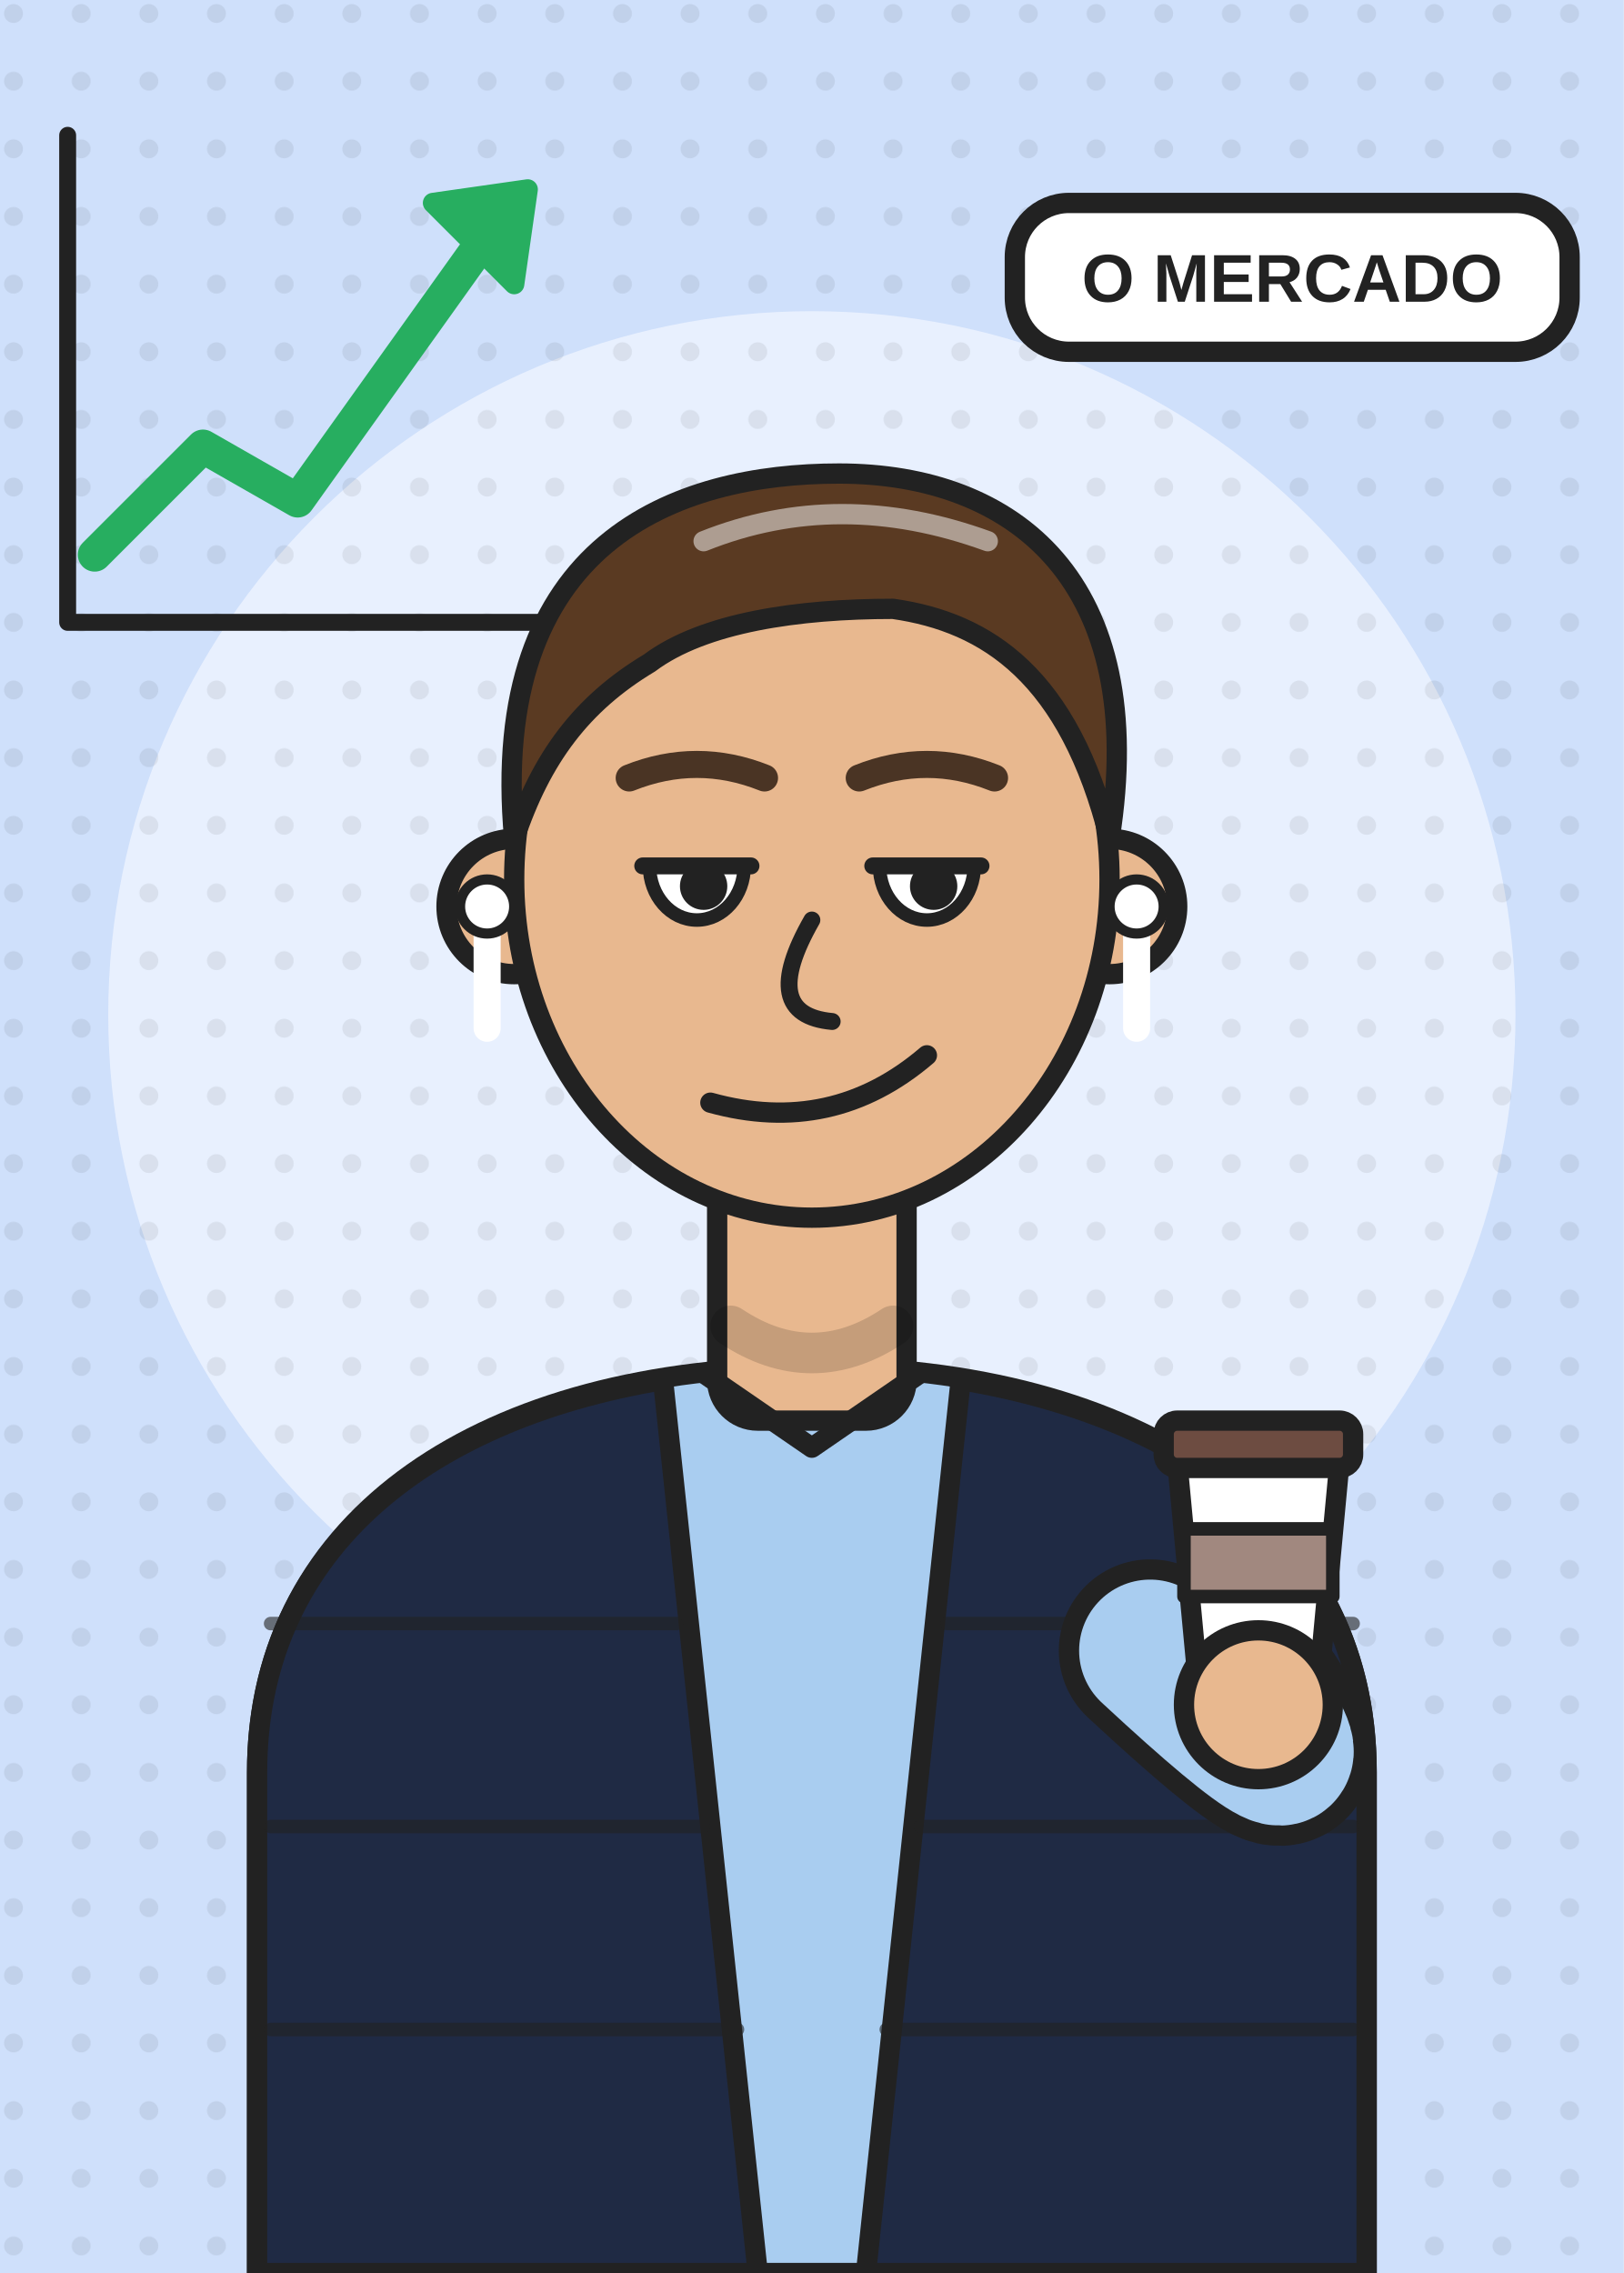
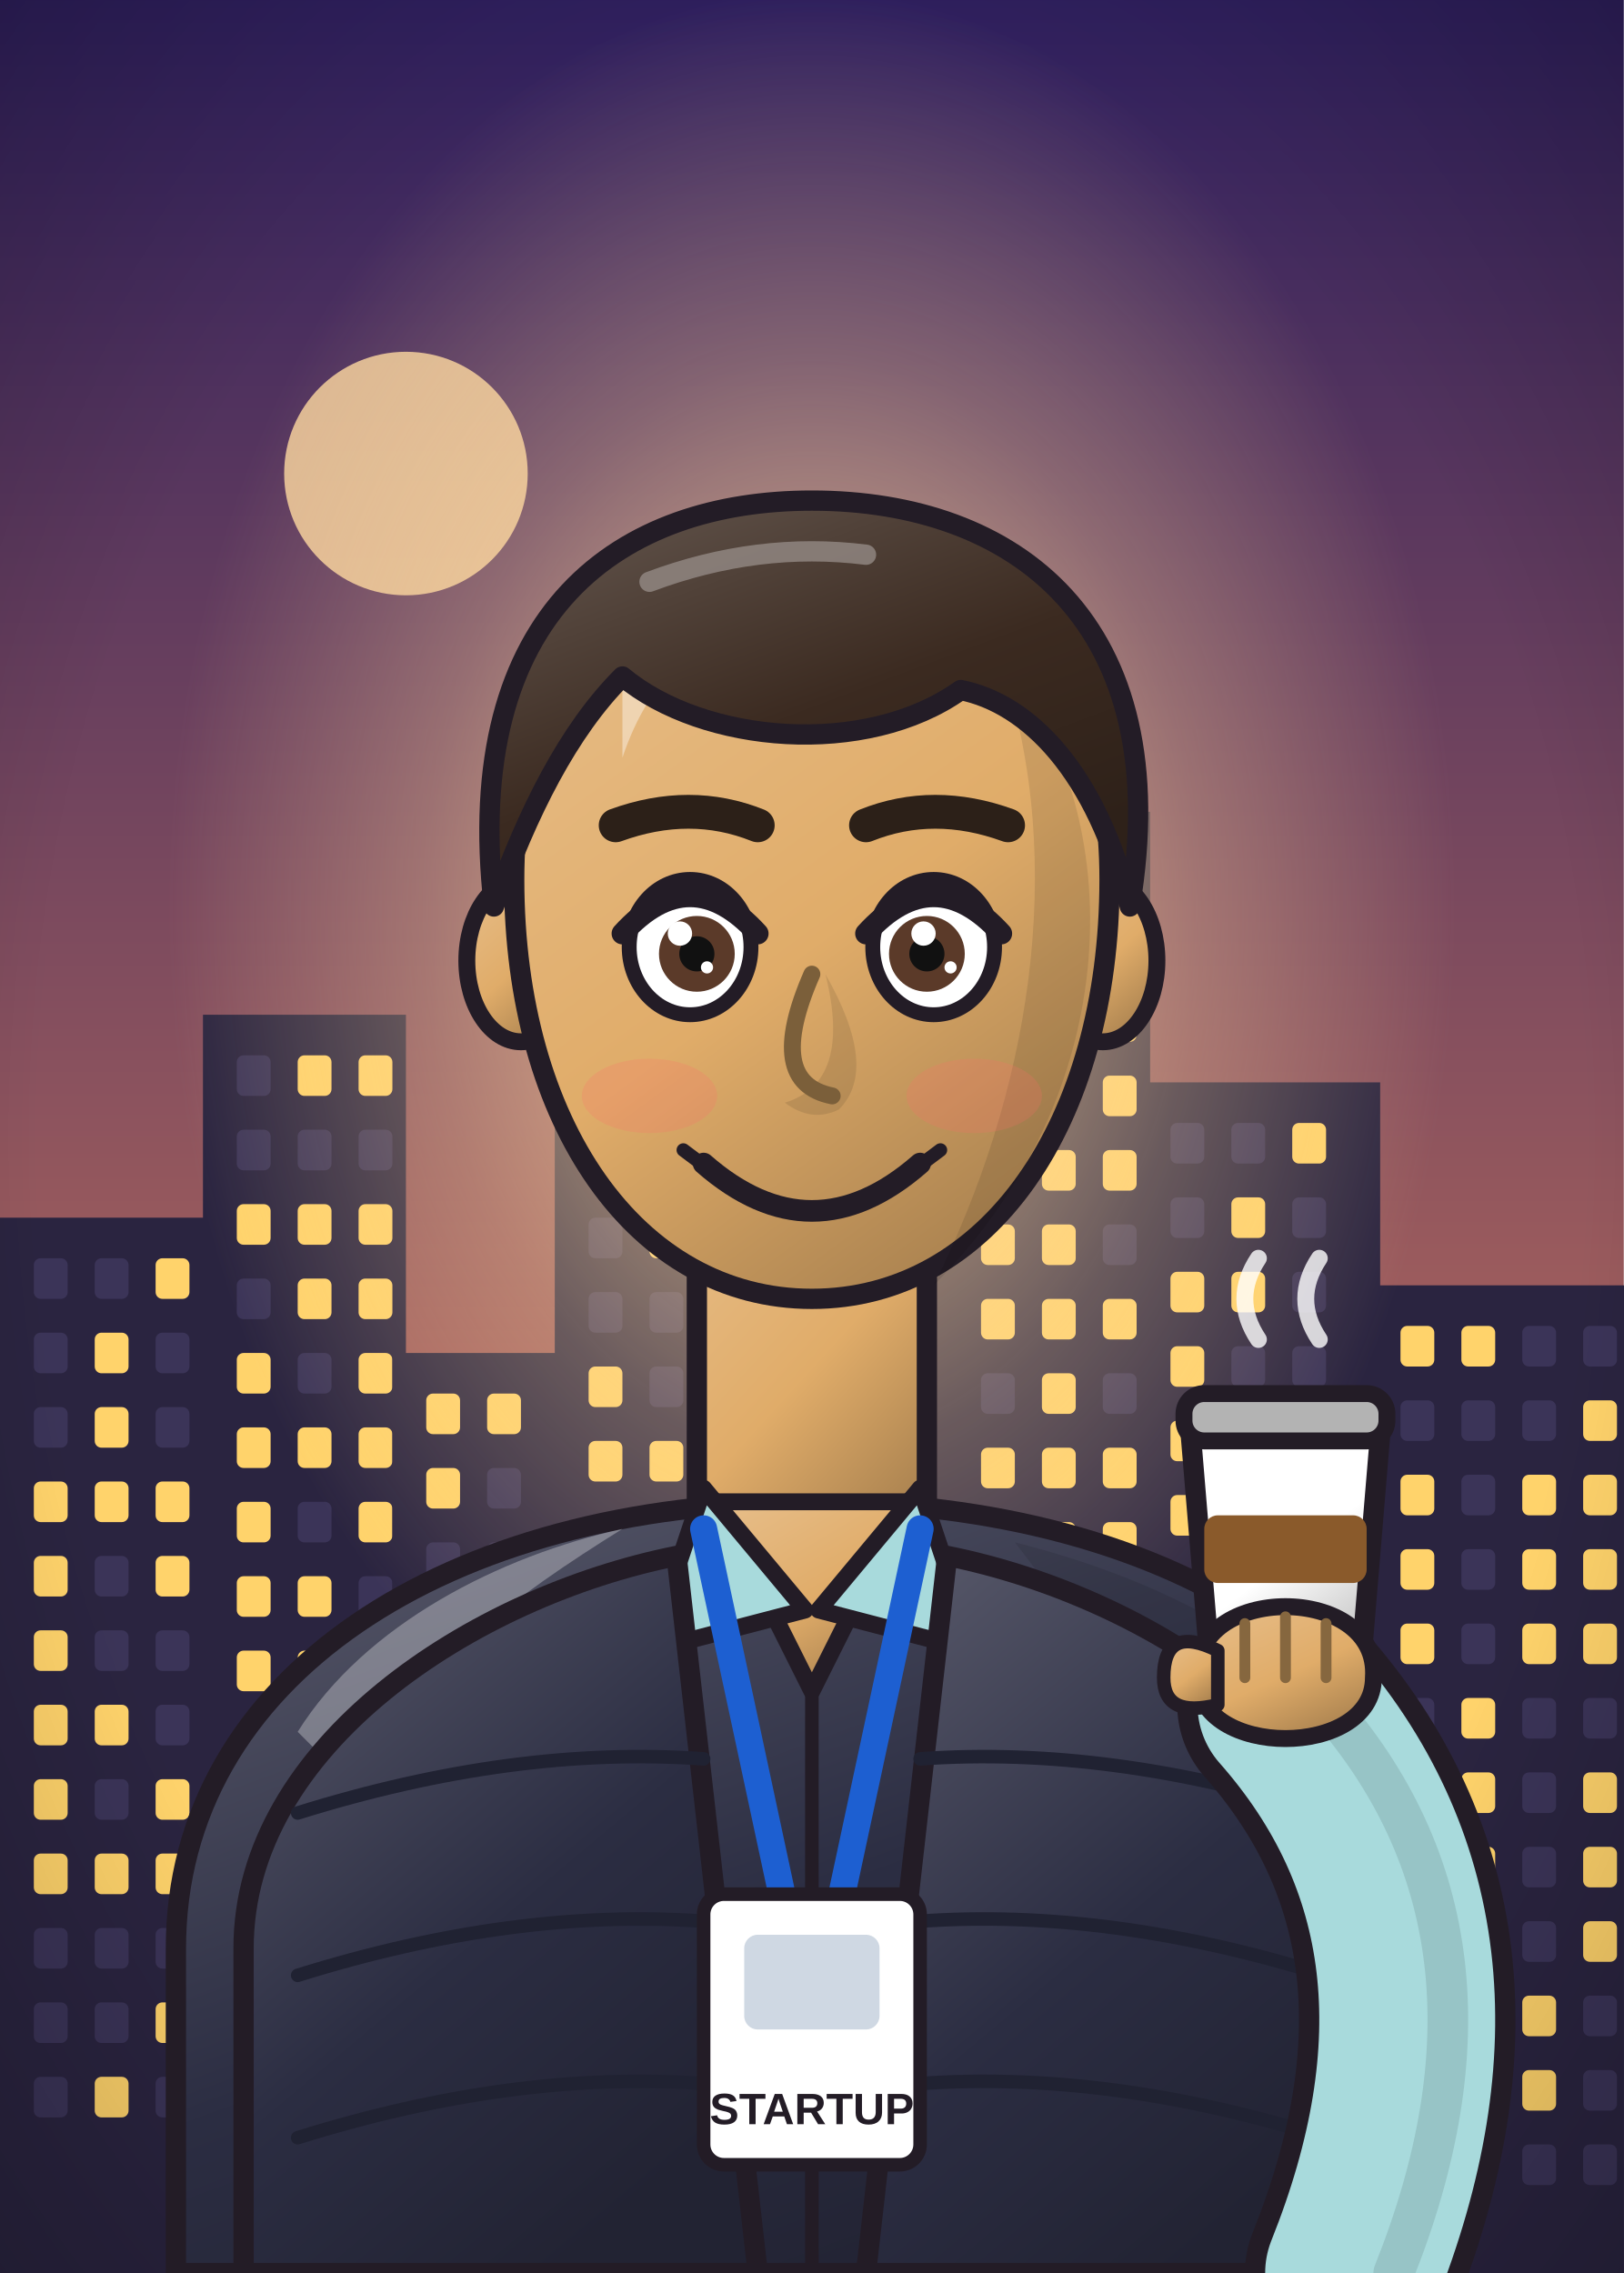
<svg xmlns="http://www.w3.org/2000/svg" viewBox="0 0 240 336" width="240" height="336">
  <defs>
-     <pattern id="dots" width="10" height="10" patternUnits="userSpaceOnUse">
-       <circle cx="2" cy="2" r="1.4" fill="#000" fill-opacity=".07" />
-     </pattern>
-     <pattern id="plaid" width="24" height="24" patternUnits="userSpaceOnUse">
-       <rect width="24" height="24" fill="#c0392b" />
-       <rect width="24" height="8" fill="#2c3e50" fill-opacity=".6" />
-       <rect width="8" height="24" fill="#2c3e50" fill-opacity=".6" />
-       <rect x="16" width="2" height="24" fill="#fff" fill-opacity=".4" />
-     </pattern>
-     <linearGradient id="tie" x1="0" y1="0" x2="1" y2="1">
-       <stop offset="0" stop-color="#ff5e8a" />
-       <stop offset=".25" stop-color="#ffb347" />
-       <stop offset=".5" stop-color="#ffe066" />
-       <stop offset=".75" stop-color="#5fd38d" />
-       <stop offset="1" stop-color="#5a8dee" />
+     <linearGradient id="lg0" x1="0" y1="0" x2="0" y2="1">
+       <stop offset="0" stop-color="#2e1f5e" />
+       <stop offset="1" stop-color="#f08a5d" />
+     </linearGradient>
+     <radialGradient id="glowffd9a0" cx="0.5" cy="0.4" r="0.4">
+       <stop offset="0" stop-color="#ffd9a0" stop-opacity="0.9" />
+       <stop offset="0.6" stop-color="#ffd9a0" stop-opacity="0.3" />
+       <stop offset="1" stop-color="#ffd9a0" stop-opacity="0" />
+     </radialGradient>
+     <radialGradient id="vignette" cx="0.5" cy="0.5" r="0.8">
+       <stop offset="0.6" stop-color="#000000" stop-opacity="0" />
+       <stop offset="1" stop-color="#000000" stop-opacity="0.3" />
+     </radialGradient>
+     <linearGradient id="lit3b2a20" x1="0" y1="0" x2="0.6" y2="1">
+       <stop offset="0" stop-color="#665951" />
+       <stop offset="0.6" stop-color="#3b2a20" />
+       <stop offset="1" stop-color="#2e2119" />
+     </linearGradient>
+     <linearGradient id="lit2b2d42" x1="0" y1="0" x2="0.6" y2="1">
+       <stop offset="0" stop-color="#5a5b6c" />
+       <stop offset="0.6" stop-color="#2b2d42" />
+       <stop offset="1" stop-color="#222333" />
+     </linearGradient>
+     <linearGradient id="lite0ac69" x1="0" y1="0" x2="0.6" y2="1">
+       <stop offset="0" stop-color="#e7be8a" />
+       <stop offset="0.6" stop-color="#e0ac69" />
+       <stop offset="1" stop-color="#af8652" />
+     </linearGradient>
+     <linearGradient id="litffffff" x1="0" y1="0" x2="0.6" y2="1">
+       <stop offset="0" stop-color="#ffffff" />
+       <stop offset="0.6" stop-color="#ffffff" />
+       <stop offset="1" stop-color="#c7c7c7" />
    </linearGradient>
  </defs>
-   <rect width="240" height="336" fill="#cfe0fb" />
-   <circle cx="120" cy="150" r="104" fill="#eef4ff" fill-opacity=".8" />
-   <rect width="240" height="336" fill="url(#dots)" />
-   <g stroke="#222" stroke-width="3" stroke-linejoin="round" stroke-linecap="round">
-     <path d="M10,20 L10,92 L84,92" fill="none" stroke-width="2.5" />
-     <path d="M14,82 L30,66 L44,74 L74,32" fill="none" stroke="#27ae60" stroke-width="5" />
-     <path d="M64,30 L78,28 L76,42 Z" fill="#27ae60" stroke="#27ae60" />
-     <rect x="150" y="30" width="82" height="22" rx="8" fill="#fff" />
-     <text x="191.0" y="44.6" font-size="10" fill="#222" stroke="none" text-anchor="middle" font-family="Arial, Helvetica, sans-serif" font-weight="bold">O MERCADO</text>
-     <path d="M38,336 L38,262 C38,224 72,202 120,202 C168,202 202,224 202,262 L202,336 Z" fill="#a9cdf0" />
-     <rect x="106" y="166" width="28" height="44" rx="6" fill="#e8b88f" />
-     <path d="M108,196 Q120,204 132,196" fill="none" stroke="#000" stroke-opacity=".15" stroke-width="6" />
-     <path d="M38,336 L38,262 C38,230 62,210 98,204 L112,336 Z" fill="#1f2a44" />
-     <path d="M202,336 L202,262 C202,230 178,210 142,204 L128,336 Z" fill="#1f2a44" />
-     <path d="M40,240 L100,240 M200,240 L140,240" stroke-width="2" stroke-opacity=".6" />
-     <path d="M40,270 L104,270 M200,270 L136,270" stroke-width="2" stroke-opacity=".6" />
-     <path d="M40,300 L109,300 M200,300 L131,300" stroke-width="2" stroke-opacity=".6" />
-     <path d="M104,203 L120,214 L136,203" fill="none" />
-     <circle cx="76" cy="134" r="10" fill="#e8b88f" />
-     <circle cx="164" cy="134" r="10" fill="#e8b88f" />
-     <ellipse cx="120" cy="130" rx="44" ry="50" fill="#e8b88f" />
-     <ellipse cx="103" cy="128" rx="7" ry="8" fill="#fff" stroke-width="2" />
-     <circle cx="104" cy="131" r="3.5" fill="#222" stroke="none" />
-     <ellipse cx="137" cy="128" rx="7" ry="8" fill="#fff" stroke-width="2" />
-     <circle cx="138" cy="131" r="3.5" fill="#222" stroke="none" />
-     <rect x="94" y="118" width="18" height="10" fill="#e8b88f" stroke="none" />
-     <rect x="128" y="118" width="18" height="10" fill="#e8b88f" stroke="none" />
-     <path d="M95,128 L111,128 M129,128 L145,128" stroke-width="2.5" />
-     <path d="M93,115 Q103,111 113,115 M127,115 Q137,111 147,115" fill="none" stroke="#4a3424" stroke-width="4" />
-     <path d="M120,136 Q112,150 123,151" fill="none" stroke-width="2.5" />
-     <path d="M105,163 Q123,168 137,156" fill="none" />
-     <path d="M76,124 C72,80 100,70 124,70 C150,70 170,86 164,124 C158,100 146,92 132,90 C118,90 104,92 96,98 C86,104 80,112 76,124 Z" fill="#5a3a22" />
-     <path d="M104,80 Q124,72 146,80" fill="none" stroke="#fff" stroke-opacity=".5" stroke-width="3" />
-     <path d="M72,136 L72,152" stroke="#fff" stroke-width="4" />
-     <circle cx="72" cy="134" r="4" fill="#fff" stroke-width="1.5" />
-     <path d="M168,136 L168,152" stroke="#fff" stroke-width="4" />
-     <circle cx="168" cy="134" r="4" fill="#fff" stroke-width="1.5" />
-     <path d="M170,244 Q198,270 186,252" fill="none" stroke="#222" stroke-width="27" />
-     <path d="M170,244 Q198,270 186,252" fill="none" stroke="#a9cdf0" stroke-width="21" />
-     <path d="M174,216 L198,216 L195,248 L177,248 Z" fill="#fff" />
-     <rect x="172" y="210" width="28" height="7" rx="2" fill="#6d4c41" />
-     <rect x="175" y="226" width="22" height="10" fill="#a1887f" stroke-width="2" />
-     <circle cx="186" cy="252" r="11" fill="#e8b88f" />
+   <rect x="0" y="0" width="240" height="336" fill="url(#lg0)" stroke-linejoin="round" />
+   <circle cx="60" cy="70" r="18" fill="#ffd9a0" fill-opacity="0.8" />
+   <rect x="0" y="180" width="34" height="280" fill="#2a2440" stroke-linejoin="round" />
+   <rect x="5" y="186" width="5" height="6" rx="1" fill="#3b3458" stroke-linejoin="round" />
+   <rect x="14" y="186" width="5" height="6" rx="1" fill="#3b3458" stroke-linejoin="round" />
+   <rect x="23" y="186" width="5" height="6" rx="1" fill="#ffd36b" stroke-linejoin="round" />
+   <rect x="5" y="197" width="5" height="6" rx="1" fill="#3b3458" stroke-linejoin="round" />
+   <rect x="14" y="197" width="5" height="6" rx="1" fill="#ffd36b" stroke-linejoin="round" />
+   <rect x="23" y="197" width="5" height="6" rx="1" fill="#3b3458" stroke-linejoin="round" />
+   <rect x="5" y="208" width="5" height="6" rx="1" fill="#3b3458" stroke-linejoin="round" />
+   <rect x="14" y="208" width="5" height="6" rx="1" fill="#ffd36b" stroke-linejoin="round" />
+   <rect x="23" y="208" width="5" height="6" rx="1" fill="#3b3458" stroke-linejoin="round" />
+   <rect x="5" y="219" width="5" height="6" rx="1" fill="#ffd36b" stroke-linejoin="round" />
+   <rect x="14" y="219" width="5" height="6" rx="1" fill="#ffd36b" stroke-linejoin="round" />
+   <rect x="23" y="219" width="5" height="6" rx="1" fill="#ffd36b" stroke-linejoin="round" />
+   <rect x="5" y="230" width="5" height="6" rx="1" fill="#ffd36b" stroke-linejoin="round" />
+   <rect x="14" y="230" width="5" height="6" rx="1" fill="#3b3458" stroke-linejoin="round" />
+   <rect x="23" y="230" width="5" height="6" rx="1" fill="#ffd36b" stroke-linejoin="round" />
+   <rect x="5" y="241" width="5" height="6" rx="1" fill="#ffd36b" stroke-linejoin="round" />
+   <rect x="14" y="241" width="5" height="6" rx="1" fill="#3b3458" stroke-linejoin="round" />
+   <rect x="23" y="241" width="5" height="6" rx="1" fill="#3b3458" stroke-linejoin="round" />
+   <rect x="5" y="252" width="5" height="6" rx="1" fill="#ffd36b" stroke-linejoin="round" />
+   <rect x="14" y="252" width="5" height="6" rx="1" fill="#ffd36b" stroke-linejoin="round" />
+   <rect x="23" y="252" width="5" height="6" rx="1" fill="#3b3458" stroke-linejoin="round" />
+   <rect x="5" y="263" width="5" height="6" rx="1" fill="#ffd36b" stroke-linejoin="round" />
+   <rect x="14" y="263" width="5" height="6" rx="1" fill="#3b3458" stroke-linejoin="round" />
+   <rect x="23" y="263" width="5" height="6" rx="1" fill="#ffd36b" stroke-linejoin="round" />
+   <rect x="5" y="274" width="5" height="6" rx="1" fill="#ffd36b" stroke-linejoin="round" />
+   <rect x="14" y="274" width="5" height="6" rx="1" fill="#ffd36b" stroke-linejoin="round" />
+   <rect x="23" y="274" width="5" height="6" rx="1" fill="#ffd36b" stroke-linejoin="round" />
+   <rect x="5" y="285" width="5" height="6" rx="1" fill="#3b3458" stroke-linejoin="round" />
+   <rect x="14" y="285" width="5" height="6" rx="1" fill="#3b3458" stroke-linejoin="round" />
+   <rect x="23" y="285" width="5" height="6" rx="1" fill="#3b3458" stroke-linejoin="round" />
+   <rect x="5" y="296" width="5" height="6" rx="1" fill="#3b3458" stroke-linejoin="round" />
+   <rect x="14" y="296" width="5" height="6" rx="1" fill="#3b3458" stroke-linejoin="round" />
+   <rect x="23" y="296" width="5" height="6" rx="1" fill="#ffd36b" stroke-linejoin="round" />
+   <rect x="5" y="307" width="5" height="6" rx="1" fill="#3b3458" stroke-linejoin="round" />
+   <rect x="14" y="307" width="5" height="6" rx="1" fill="#ffd36b" stroke-linejoin="round" />
+   <rect x="23" y="307" width="5" height="6" rx="1" fill="#3b3458" stroke-linejoin="round" />
+   <rect x="30" y="150" width="30" height="280" fill="#2a2440" stroke-linejoin="round" />
+   <rect x="35" y="156" width="5" height="6" rx="1" fill="#3b3458" stroke-linejoin="round" />
+   <rect x="44" y="156" width="5" height="6" rx="1" fill="#ffd36b" stroke-linejoin="round" />
+   <rect x="53" y="156" width="5" height="6" rx="1" fill="#ffd36b" stroke-linejoin="round" />
+   <rect x="35" y="167" width="5" height="6" rx="1" fill="#3b3458" stroke-linejoin="round" />
+   <rect x="44" y="167" width="5" height="6" rx="1" fill="#3b3458" stroke-linejoin="round" />
+   <rect x="53" y="167" width="5" height="6" rx="1" fill="#3b3458" stroke-linejoin="round" />
+   <rect x="35" y="178" width="5" height="6" rx="1" fill="#ffd36b" stroke-linejoin="round" />
+   <rect x="44" y="178" width="5" height="6" rx="1" fill="#ffd36b" stroke-linejoin="round" />
+   <rect x="53" y="178" width="5" height="6" rx="1" fill="#ffd36b" stroke-linejoin="round" />
+   <rect x="35" y="189" width="5" height="6" rx="1" fill="#3b3458" stroke-linejoin="round" />
+   <rect x="44" y="189" width="5" height="6" rx="1" fill="#ffd36b" stroke-linejoin="round" />
+   <rect x="53" y="189" width="5" height="6" rx="1" fill="#ffd36b" stroke-linejoin="round" />
+   <rect x="35" y="200" width="5" height="6" rx="1" fill="#ffd36b" stroke-linejoin="round" />
+   <rect x="44" y="200" width="5" height="6" rx="1" fill="#3b3458" stroke-linejoin="round" />
+   <rect x="53" y="200" width="5" height="6" rx="1" fill="#ffd36b" stroke-linejoin="round" />
+   <rect x="35" y="211" width="5" height="6" rx="1" fill="#ffd36b" stroke-linejoin="round" />
+   <rect x="44" y="211" width="5" height="6" rx="1" fill="#ffd36b" stroke-linejoin="round" />
+   <rect x="53" y="211" width="5" height="6" rx="1" fill="#ffd36b" stroke-linejoin="round" />
+   <rect x="35" y="222" width="5" height="6" rx="1" fill="#ffd36b" stroke-linejoin="round" />
+   <rect x="44" y="222" width="5" height="6" rx="1" fill="#3b3458" stroke-linejoin="round" />
+   <rect x="53" y="222" width="5" height="6" rx="1" fill="#ffd36b" stroke-linejoin="round" />
+   <rect x="35" y="233" width="5" height="6" rx="1" fill="#ffd36b" stroke-linejoin="round" />
+   <rect x="44" y="233" width="5" height="6" rx="1" fill="#ffd36b" stroke-linejoin="round" />
+   <rect x="53" y="233" width="5" height="6" rx="1" fill="#3b3458" stroke-linejoin="round" />
+   <rect x="35" y="244" width="5" height="6" rx="1" fill="#ffd36b" stroke-linejoin="round" />
+   <rect x="44" y="244" width="5" height="6" rx="1" fill="#ffd36b" stroke-linejoin="round" />
+   <rect x="53" y="244" width="5" height="6" rx="1" fill="#ffd36b" stroke-linejoin="round" />
+   <rect x="35" y="255" width="5" height="6" rx="1" fill="#ffd36b" stroke-linejoin="round" />
+   <rect x="44" y="255" width="5" height="6" rx="1" fill="#ffd36b" stroke-linejoin="round" />
+   <rect x="53" y="255" width="5" height="6" rx="1" fill="#3b3458" stroke-linejoin="round" />
+   <rect x="35" y="266" width="5" height="6" rx="1" fill="#ffd36b" stroke-linejoin="round" />
+   <rect x="44" y="266" width="5" height="6" rx="1" fill="#3b3458" stroke-linejoin="round" />
+   <rect x="53" y="266" width="5" height="6" rx="1" fill="#3b3458" stroke-linejoin="round" />
+   <rect x="35" y="277" width="5" height="6" rx="1" fill="#ffd36b" stroke-linejoin="round" />
+   <rect x="44" y="277" width="5" height="6" rx="1" fill="#3b3458" stroke-linejoin="round" />
+   <rect x="53" y="277" width="5" height="6" rx="1" fill="#ffd36b" stroke-linejoin="round" />
+   <rect x="58" y="200" width="26" height="280" fill="#2a2440" stroke-linejoin="round" />
+   <rect x="63" y="206" width="5" height="6" rx="1" fill="#ffd36b" stroke-linejoin="round" />
+   <rect x="72" y="206" width="5" height="6" rx="1" fill="#ffd36b" stroke-linejoin="round" />
+   <rect x="63" y="217" width="5" height="6" rx="1" fill="#ffd36b" stroke-linejoin="round" />
+   <rect x="72" y="217" width="5" height="6" rx="1" fill="#3b3458" stroke-linejoin="round" />
+   <rect x="63" y="228" width="5" height="6" rx="1" fill="#3b3458" stroke-linejoin="round" />
+   <rect x="72" y="228" width="5" height="6" rx="1" fill="#3b3458" stroke-linejoin="round" />
+   <rect x="63" y="239" width="5" height="6" rx="1" fill="#3b3458" stroke-linejoin="round" />
+   <rect x="72" y="239" width="5" height="6" rx="1" fill="#ffd36b" stroke-linejoin="round" />
+   <rect x="63" y="250" width="5" height="6" rx="1" fill="#ffd36b" stroke-linejoin="round" />
+   <rect x="72" y="250" width="5" height="6" rx="1" fill="#ffd36b" stroke-linejoin="round" />
+   <rect x="63" y="261" width="5" height="6" rx="1" fill="#3b3458" stroke-linejoin="round" />
+   <rect x="72" y="261" width="5" height="6" rx="1" fill="#ffd36b" stroke-linejoin="round" />
+   <rect x="63" y="272" width="5" height="6" rx="1" fill="#3b3458" stroke-linejoin="round" />
+   <rect x="72" y="272" width="5" height="6" rx="1" fill="#3b3458" stroke-linejoin="round" />
+   <rect x="63" y="283" width="5" height="6" rx="1" fill="#3b3458" stroke-linejoin="round" />
+   <rect x="72" y="283" width="5" height="6" rx="1" fill="#ffd36b" stroke-linejoin="round" />
+   <rect x="63" y="294" width="5" height="6" rx="1" fill="#ffd36b" stroke-linejoin="round" />
+   <rect x="72" y="294" width="5" height="6" rx="1" fill="#3b3458" stroke-linejoin="round" />
+   <rect x="63" y="305" width="5" height="6" rx="1" fill="#3b3458" stroke-linejoin="round" />
+   <rect x="72" y="305" width="5" height="6" rx="1" fill="#3b3458" stroke-linejoin="round" />
+   <rect x="63" y="316" width="5" height="6" rx="1" fill="#3b3458" stroke-linejoin="round" />
+   <rect x="72" y="316" width="5" height="6" rx="1" fill="#ffd36b" stroke-linejoin="round" />
+   <rect x="63" y="327" width="5" height="6" rx="1" fill="#3b3458" stroke-linejoin="round" />
+   <rect x="72" y="327" width="5" height="6" rx="1" fill="#ffd36b" stroke-linejoin="round" />
+   <rect x="82" y="130" width="34" height="280" fill="#2a2440" stroke-linejoin="round" />
+   <rect x="87" y="136" width="5" height="6" rx="1" fill="#3b3458" stroke-linejoin="round" />
+   <rect x="96" y="136" width="5" height="6" rx="1" fill="#ffd36b" stroke-linejoin="round" />
+   <rect x="105" y="136" width="5" height="6" rx="1" fill="#ffd36b" stroke-linejoin="round" />
+   <rect x="87" y="147" width="5" height="6" rx="1" fill="#3b3458" stroke-linejoin="round" />
+   <rect x="96" y="147" width="5" height="6" rx="1" fill="#3b3458" stroke-linejoin="round" />
+   <rect x="105" y="147" width="5" height="6" rx="1" fill="#ffd36b" stroke-linejoin="round" />
+   <rect x="87" y="158" width="5" height="6" rx="1" fill="#ffd36b" stroke-linejoin="round" />
+   <rect x="96" y="158" width="5" height="6" rx="1" fill="#ffd36b" stroke-linejoin="round" />
+   <rect x="105" y="158" width="5" height="6" rx="1" fill="#3b3458" stroke-linejoin="round" />
+   <rect x="87" y="169" width="5" height="6" rx="1" fill="#ffd36b" stroke-linejoin="round" />
+   <rect x="96" y="169" width="5" height="6" rx="1" fill="#3b3458" stroke-linejoin="round" />
+   <rect x="105" y="169" width="5" height="6" rx="1" fill="#ffd36b" stroke-linejoin="round" />
+   <rect x="87" y="180" width="5" height="6" rx="1" fill="#3b3458" stroke-linejoin="round" />
+   <rect x="96" y="180" width="5" height="6" rx="1" fill="#ffd36b" stroke-linejoin="round" />
+   <rect x="105" y="180" width="5" height="6" rx="1" fill="#ffd36b" stroke-linejoin="round" />
+   <rect x="87" y="191" width="5" height="6" rx="1" fill="#3b3458" stroke-linejoin="round" />
+   <rect x="96" y="191" width="5" height="6" rx="1" fill="#3b3458" stroke-linejoin="round" />
+   <rect x="105" y="191" width="5" height="6" rx="1" fill="#ffd36b" stroke-linejoin="round" />
+   <rect x="87" y="202" width="5" height="6" rx="1" fill="#ffd36b" stroke-linejoin="round" />
+   <rect x="96" y="202" width="5" height="6" rx="1" fill="#3b3458" stroke-linejoin="round" />
+   <rect x="105" y="202" width="5" height="6" rx="1" fill="#3b3458" stroke-linejoin="round" />
+   <rect x="87" y="213" width="5" height="6" rx="1" fill="#ffd36b" stroke-linejoin="round" />
+   <rect x="96" y="213" width="5" height="6" rx="1" fill="#ffd36b" stroke-linejoin="round" />
+   <rect x="105" y="213" width="5" height="6" rx="1" fill="#ffd36b" stroke-linejoin="round" />
+   <rect x="87" y="224" width="5" height="6" rx="1" fill="#3b3458" stroke-linejoin="round" />
+   <rect x="96" y="224" width="5" height="6" rx="1" fill="#3b3458" stroke-linejoin="round" />
+   <rect x="105" y="224" width="5" height="6" rx="1" fill="#3b3458" stroke-linejoin="round" />
+   <rect x="87" y="235" width="5" height="6" rx="1" fill="#ffd36b" stroke-linejoin="round" />
+   <rect x="96" y="235" width="5" height="6" rx="1" fill="#ffd36b" stroke-linejoin="round" />
+   <rect x="105" y="235" width="5" height="6" rx="1" fill="#ffd36b" stroke-linejoin="round" />
+   <rect x="87" y="246" width="5" height="6" rx="1" fill="#ffd36b" stroke-linejoin="round" />
+   <rect x="96" y="246" width="5" height="6" rx="1" fill="#ffd36b" stroke-linejoin="round" />
+   <rect x="105" y="246" width="5" height="6" rx="1" fill="#3b3458" stroke-linejoin="round" />
+   <rect x="87" y="257" width="5" height="6" rx="1" fill="#ffd36b" stroke-linejoin="round" />
+   <rect x="96" y="257" width="5" height="6" rx="1" fill="#ffd36b" stroke-linejoin="round" />
+   <rect x="105" y="257" width="5" height="6" rx="1" fill="#ffd36b" stroke-linejoin="round" />
+   <rect x="114" y="170" width="28" height="280" fill="#2a2440" stroke-linejoin="round" />
+   <rect x="119" y="176" width="5" height="6" rx="1" fill="#3b3458" stroke-linejoin="round" />
+   <rect x="128" y="176" width="5" height="6" rx="1" fill="#3b3458" stroke-linejoin="round" />
+   <rect x="119" y="187" width="5" height="6" rx="1" fill="#ffd36b" stroke-linejoin="round" />
+   <rect x="128" y="187" width="5" height="6" rx="1" fill="#3b3458" stroke-linejoin="round" />
+   <rect x="119" y="198" width="5" height="6" rx="1" fill="#ffd36b" stroke-linejoin="round" />
+   <rect x="128" y="198" width="5" height="6" rx="1" fill="#ffd36b" stroke-linejoin="round" />
+   <rect x="119" y="209" width="5" height="6" rx="1" fill="#3b3458" stroke-linejoin="round" />
+   <rect x="128" y="209" width="5" height="6" rx="1" fill="#ffd36b" stroke-linejoin="round" />
+   <rect x="119" y="220" width="5" height="6" rx="1" fill="#3b3458" stroke-linejoin="round" />
+   <rect x="128" y="220" width="5" height="6" rx="1" fill="#ffd36b" stroke-linejoin="round" />
+   <rect x="119" y="231" width="5" height="6" rx="1" fill="#ffd36b" stroke-linejoin="round" />
+   <rect x="128" y="231" width="5" height="6" rx="1" fill="#3b3458" stroke-linejoin="round" />
+   <rect x="119" y="242" width="5" height="6" rx="1" fill="#3b3458" stroke-linejoin="round" />
+   <rect x="128" y="242" width="5" height="6" rx="1" fill="#ffd36b" stroke-linejoin="round" />
+   <rect x="119" y="253" width="5" height="6" rx="1" fill="#ffd36b" stroke-linejoin="round" />
+   <rect x="128" y="253" width="5" height="6" rx="1" fill="#3b3458" stroke-linejoin="round" />
+   <rect x="119" y="264" width="5" height="6" rx="1" fill="#3b3458" stroke-linejoin="round" />
+   <rect x="128" y="264" width="5" height="6" rx="1" fill="#3b3458" stroke-linejoin="round" />
+   <rect x="119" y="275" width="5" height="6" rx="1" fill="#3b3458" stroke-linejoin="round" />
+   <rect x="128" y="275" width="5" height="6" rx="1" fill="#ffd36b" stroke-linejoin="round" />
+   <rect x="119" y="286" width="5" height="6" rx="1" fill="#3b3458" stroke-linejoin="round" />
+   <rect x="128" y="286" width="5" height="6" rx="1" fill="#3b3458" stroke-linejoin="round" />
+   <rect x="119" y="297" width="5" height="6" rx="1" fill="#ffd36b" stroke-linejoin="round" />
+   <rect x="128" y="297" width="5" height="6" rx="1" fill="#3b3458" stroke-linejoin="round" />
+   <rect x="140" y="120" width="30" height="280" fill="#2a2440" stroke-linejoin="round" />
+   <rect x="145" y="126" width="5" height="6" rx="1" fill="#ffd36b" stroke-linejoin="round" />
+   <rect x="154" y="126" width="5" height="6" rx="1" fill="#3b3458" stroke-linejoin="round" />
+   <rect x="163" y="126" width="5" height="6" rx="1" fill="#ffd36b" stroke-linejoin="round" />
+   <rect x="145" y="137" width="5" height="6" rx="1" fill="#3b3458" stroke-linejoin="round" />
+   <rect x="154" y="137" width="5" height="6" rx="1" fill="#ffd36b" stroke-linejoin="round" />
+   <rect x="163" y="137" width="5" height="6" rx="1" fill="#ffd36b" stroke-linejoin="round" />
+   <rect x="145" y="148" width="5" height="6" rx="1" fill="#ffd36b" stroke-linejoin="round" />
+   <rect x="154" y="148" width="5" height="6" rx="1" fill="#3b3458" stroke-linejoin="round" />
+   <rect x="163" y="148" width="5" height="6" rx="1" fill="#ffd36b" stroke-linejoin="round" />
+   <rect x="145" y="159" width="5" height="6" rx="1" fill="#ffd36b" stroke-linejoin="round" />
+   <rect x="154" y="159" width="5" height="6" rx="1" fill="#3b3458" stroke-linejoin="round" />
+   <rect x="163" y="159" width="5" height="6" rx="1" fill="#ffd36b" stroke-linejoin="round" />
+   <rect x="145" y="170" width="5" height="6" rx="1" fill="#3b3458" stroke-linejoin="round" />
+   <rect x="154" y="170" width="5" height="6" rx="1" fill="#ffd36b" stroke-linejoin="round" />
+   <rect x="163" y="170" width="5" height="6" rx="1" fill="#ffd36b" stroke-linejoin="round" />
+   <rect x="145" y="181" width="5" height="6" rx="1" fill="#ffd36b" stroke-linejoin="round" />
+   <rect x="154" y="181" width="5" height="6" rx="1" fill="#ffd36b" stroke-linejoin="round" />
+   <rect x="163" y="181" width="5" height="6" rx="1" fill="#3b3458" stroke-linejoin="round" />
+   <rect x="145" y="192" width="5" height="6" rx="1" fill="#ffd36b" stroke-linejoin="round" />
+   <rect x="154" y="192" width="5" height="6" rx="1" fill="#ffd36b" stroke-linejoin="round" />
+   <rect x="163" y="192" width="5" height="6" rx="1" fill="#ffd36b" stroke-linejoin="round" />
+   <rect x="145" y="203" width="5" height="6" rx="1" fill="#3b3458" stroke-linejoin="round" />
+   <rect x="154" y="203" width="5" height="6" rx="1" fill="#ffd36b" stroke-linejoin="round" />
+   <rect x="163" y="203" width="5" height="6" rx="1" fill="#3b3458" stroke-linejoin="round" />
+   <rect x="145" y="214" width="5" height="6" rx="1" fill="#ffd36b" stroke-linejoin="round" />
+   <rect x="154" y="214" width="5" height="6" rx="1" fill="#ffd36b" stroke-linejoin="round" />
+   <rect x="163" y="214" width="5" height="6" rx="1" fill="#ffd36b" stroke-linejoin="round" />
+   <rect x="145" y="225" width="5" height="6" rx="1" fill="#ffd36b" stroke-linejoin="round" />
+   <rect x="154" y="225" width="5" height="6" rx="1" fill="#ffd36b" stroke-linejoin="round" />
+   <rect x="163" y="225" width="5" height="6" rx="1" fill="#ffd36b" stroke-linejoin="round" />
+   <rect x="145" y="236" width="5" height="6" rx="1" fill="#ffd36b" stroke-linejoin="round" />
+   <rect x="154" y="236" width="5" height="6" rx="1" fill="#ffd36b" stroke-linejoin="round" />
+   <rect x="163" y="236" width="5" height="6" rx="1" fill="#ffd36b" stroke-linejoin="round" />
+   <rect x="145" y="247" width="5" height="6" rx="1" fill="#ffd36b" stroke-linejoin="round" />
+   <rect x="154" y="247" width="5" height="6" rx="1" fill="#3b3458" stroke-linejoin="round" />
+   <rect x="163" y="247" width="5" height="6" rx="1" fill="#ffd36b" stroke-linejoin="round" />
+   <rect x="168" y="160" width="36" height="280" fill="#2a2440" stroke-linejoin="round" />
+   <rect x="173" y="166" width="5" height="6" rx="1" fill="#3b3458" stroke-linejoin="round" />
+   <rect x="182" y="166" width="5" height="6" rx="1" fill="#3b3458" stroke-linejoin="round" />
+   <rect x="191" y="166" width="5" height="6" rx="1" fill="#ffd36b" stroke-linejoin="round" />
+   <rect x="173" y="177" width="5" height="6" rx="1" fill="#3b3458" stroke-linejoin="round" />
+   <rect x="182" y="177" width="5" height="6" rx="1" fill="#ffd36b" stroke-linejoin="round" />
+   <rect x="191" y="177" width="5" height="6" rx="1" fill="#3b3458" stroke-linejoin="round" />
+   <rect x="173" y="188" width="5" height="6" rx="1" fill="#ffd36b" stroke-linejoin="round" />
+   <rect x="182" y="188" width="5" height="6" rx="1" fill="#ffd36b" stroke-linejoin="round" />
+   <rect x="191" y="188" width="5" height="6" rx="1" fill="#3b3458" stroke-linejoin="round" />
+   <rect x="173" y="199" width="5" height="6" rx="1" fill="#ffd36b" stroke-linejoin="round" />
+   <rect x="182" y="199" width="5" height="6" rx="1" fill="#3b3458" stroke-linejoin="round" />
+   <rect x="191" y="199" width="5" height="6" rx="1" fill="#3b3458" stroke-linejoin="round" />
+   <rect x="173" y="210" width="5" height="6" rx="1" fill="#ffd36b" stroke-linejoin="round" />
+   <rect x="182" y="210" width="5" height="6" rx="1" fill="#3b3458" stroke-linejoin="round" />
+   <rect x="191" y="210" width="5" height="6" rx="1" fill="#3b3458" stroke-linejoin="round" />
+   <rect x="173" y="221" width="5" height="6" rx="1" fill="#ffd36b" stroke-linejoin="round" />
+   <rect x="182" y="221" width="5" height="6" rx="1" fill="#ffd36b" stroke-linejoin="round" />
+   <rect x="191" y="221" width="5" height="6" rx="1" fill="#ffd36b" stroke-linejoin="round" />
+   <rect x="173" y="232" width="5" height="6" rx="1" fill="#ffd36b" stroke-linejoin="round" />
+   <rect x="182" y="232" width="5" height="6" rx="1" fill="#ffd36b" stroke-linejoin="round" />
+   <rect x="191" y="232" width="5" height="6" rx="1" fill="#3b3458" stroke-linejoin="round" />
+   <rect x="173" y="243" width="5" height="6" rx="1" fill="#ffd36b" stroke-linejoin="round" />
+   <rect x="182" y="243" width="5" height="6" rx="1" fill="#ffd36b" stroke-linejoin="round" />
+   <rect x="191" y="243" width="5" height="6" rx="1" fill="#ffd36b" stroke-linejoin="round" />
+   <rect x="173" y="254" width="5" height="6" rx="1" fill="#ffd36b" stroke-linejoin="round" />
+   <rect x="182" y="254" width="5" height="6" rx="1" fill="#ffd36b" stroke-linejoin="round" />
+   <rect x="191" y="254" width="5" height="6" rx="1" fill="#ffd36b" stroke-linejoin="round" />
+   <rect x="173" y="265" width="5" height="6" rx="1" fill="#3b3458" stroke-linejoin="round" />
+   <rect x="182" y="265" width="5" height="6" rx="1" fill="#ffd36b" stroke-linejoin="round" />
+   <rect x="191" y="265" width="5" height="6" rx="1" fill="#ffd36b" stroke-linejoin="round" />
+   <rect x="173" y="276" width="5" height="6" rx="1" fill="#ffd36b" stroke-linejoin="round" />
+   <rect x="182" y="276" width="5" height="6" rx="1" fill="#3b3458" stroke-linejoin="round" />
+   <rect x="191" y="276" width="5" height="6" rx="1" fill="#3b3458" stroke-linejoin="round" />
+   <rect x="173" y="287" width="5" height="6" rx="1" fill="#ffd36b" stroke-linejoin="round" />
+   <rect x="182" y="287" width="5" height="6" rx="1" fill="#3b3458" stroke-linejoin="round" />
+   <rect x="191" y="287" width="5" height="6" rx="1" fill="#3b3458" stroke-linejoin="round" />
+   <rect x="202" y="190" width="40" height="280" fill="#2a2440" stroke-linejoin="round" />
+   <rect x="207" y="196" width="5" height="6" rx="1" fill="#ffd36b" stroke-linejoin="round" />
+   <rect x="216" y="196" width="5" height="6" rx="1" fill="#ffd36b" stroke-linejoin="round" />
+   <rect x="225" y="196" width="5" height="6" rx="1" fill="#3b3458" stroke-linejoin="round" />
+   <rect x="234" y="196" width="5" height="6" rx="1" fill="#3b3458" stroke-linejoin="round" />
+   <rect x="207" y="207" width="5" height="6" rx="1" fill="#3b3458" stroke-linejoin="round" />
+   <rect x="216" y="207" width="5" height="6" rx="1" fill="#3b3458" stroke-linejoin="round" />
+   <rect x="225" y="207" width="5" height="6" rx="1" fill="#3b3458" stroke-linejoin="round" />
+   <rect x="234" y="207" width="5" height="6" rx="1" fill="#ffd36b" stroke-linejoin="round" />
+   <rect x="207" y="218" width="5" height="6" rx="1" fill="#ffd36b" stroke-linejoin="round" />
+   <rect x="216" y="218" width="5" height="6" rx="1" fill="#3b3458" stroke-linejoin="round" />
+   <rect x="225" y="218" width="5" height="6" rx="1" fill="#ffd36b" stroke-linejoin="round" />
+   <rect x="234" y="218" width="5" height="6" rx="1" fill="#ffd36b" stroke-linejoin="round" />
+   <rect x="207" y="229" width="5" height="6" rx="1" fill="#ffd36b" stroke-linejoin="round" />
+   <rect x="216" y="229" width="5" height="6" rx="1" fill="#3b3458" stroke-linejoin="round" />
+   <rect x="225" y="229" width="5" height="6" rx="1" fill="#ffd36b" stroke-linejoin="round" />
+   <rect x="234" y="229" width="5" height="6" rx="1" fill="#ffd36b" stroke-linejoin="round" />
+   <rect x="207" y="240" width="5" height="6" rx="1" fill="#ffd36b" stroke-linejoin="round" />
+   <rect x="216" y="240" width="5" height="6" rx="1" fill="#3b3458" stroke-linejoin="round" />
+   <rect x="225" y="240" width="5" height="6" rx="1" fill="#ffd36b" stroke-linejoin="round" />
+   <rect x="234" y="240" width="5" height="6" rx="1" fill="#ffd36b" stroke-linejoin="round" />
+   <rect x="207" y="251" width="5" height="6" rx="1" fill="#3b3458" stroke-linejoin="round" />
+   <rect x="216" y="251" width="5" height="6" rx="1" fill="#ffd36b" stroke-linejoin="round" />
+   <rect x="225" y="251" width="5" height="6" rx="1" fill="#3b3458" stroke-linejoin="round" />
+   <rect x="234" y="251" width="5" height="6" rx="1" fill="#3b3458" stroke-linejoin="round" />
+   <rect x="207" y="262" width="5" height="6" rx="1" fill="#3b3458" stroke-linejoin="round" />
+   <rect x="216" y="262" width="5" height="6" rx="1" fill="#ffd36b" stroke-linejoin="round" />
+   <rect x="225" y="262" width="5" height="6" rx="1" fill="#3b3458" stroke-linejoin="round" />
+   <rect x="234" y="262" width="5" height="6" rx="1" fill="#ffd36b" stroke-linejoin="round" />
+   <rect x="207" y="273" width="5" height="6" rx="1" fill="#3b3458" stroke-linejoin="round" />
+   <rect x="216" y="273" width="5" height="6" rx="1" fill="#ffd36b" stroke-linejoin="round" />
+   <rect x="225" y="273" width="5" height="6" rx="1" fill="#3b3458" stroke-linejoin="round" />
+   <rect x="234" y="273" width="5" height="6" rx="1" fill="#ffd36b" stroke-linejoin="round" />
+   <rect x="207" y="284" width="5" height="6" rx="1" fill="#ffd36b" stroke-linejoin="round" />
+   <rect x="216" y="284" width="5" height="6" rx="1" fill="#ffd36b" stroke-linejoin="round" />
+   <rect x="225" y="284" width="5" height="6" rx="1" fill="#3b3458" stroke-linejoin="round" />
+   <rect x="234" y="284" width="5" height="6" rx="1" fill="#ffd36b" stroke-linejoin="round" />
+   <rect x="207" y="295" width="5" height="6" rx="1" fill="#ffd36b" stroke-linejoin="round" />
+   <rect x="216" y="295" width="5" height="6" rx="1" fill="#3b3458" stroke-linejoin="round" />
+   <rect x="225" y="295" width="5" height="6" rx="1" fill="#ffd36b" stroke-linejoin="round" />
+   <rect x="234" y="295" width="5" height="6" rx="1" fill="#3b3458" stroke-linejoin="round" />
+   <rect x="207" y="306" width="5" height="6" rx="1" fill="#ffd36b" stroke-linejoin="round" />
+   <rect x="216" y="306" width="5" height="6" rx="1" fill="#3b3458" stroke-linejoin="round" />
+   <rect x="225" y="306" width="5" height="6" rx="1" fill="#ffd36b" stroke-linejoin="round" />
+   <rect x="234" y="306" width="5" height="6" rx="1" fill="#3b3458" stroke-linejoin="round" />
+   <rect x="207" y="317" width="5" height="6" rx="1" fill="#ffd36b" stroke-linejoin="round" />
+   <rect x="216" y="317" width="5" height="6" rx="1" fill="#3b3458" stroke-linejoin="round" />
+   <rect x="225" y="317" width="5" height="6" rx="1" fill="#3b3458" stroke-linejoin="round" />
+   <rect x="234" y="317" width="5" height="6" rx="1" fill="#3b3458" stroke-linejoin="round" />
+   <rect x="0" y="0" width="240" height="336" fill="url(#glowffd9a0)" stroke-linejoin="round" />
+   <rect x="0" y="0" width="240" height="336" fill="url(#vignette)" stroke-linejoin="round" />
+   <path d="M26,336 L26,288 C26,248 66,222 120,222 C174,222 214,248 214,288 L214,336 Z" fill="url(#lit2b2d42)" stroke="#231c26" stroke-width="3" stroke-linejoin="round" stroke-linecap="round" />
+   <path d="M150,228 C190,238 214,262 214,292 V336 H176 C180,300 174,258 150,228 Z" fill="#000000" fill-opacity="0.1" />
+   <path d="M44,256 C54,240 74,230 92,226 C76,236 62,246 52,264 Z" fill="#ffffff" fill-opacity="0.3" />
+   <path d="M103,170 L103,226 Q120,238 137,226 L137,170 Z" fill="url(#lite0ac69)" stroke="#231c26" stroke-width="3" stroke-linejoin="round" stroke-linecap="round" />
+   <path d="M103,176 Q120,206 137,176 L137,170 L103,170 Z" fill="#000000" fill-opacity="0.2" />
+   <path d="M106,222 L120,250 L134,222 Z" fill="url(#lite0ac69)" stroke="#231c26" stroke-width="2.5" stroke-linejoin="round" stroke-linecap="round" />
+   <path d="M104,220 L96,244 L119,238 Z" fill="#a8dadc" stroke="#231c26" stroke-width="2.5" stroke-linejoin="round" stroke-linecap="round" />
+   <path d="M136,220 L144,244 L121,238 Z" fill="#a8dadc" stroke="#231c26" stroke-width="2.5" stroke-linejoin="round" stroke-linecap="round" />
+   <path d="M36,336 L36,288 C36,258 70,236 100,230 L112,336 Z" fill="url(#lit2b2d42)" stroke="#231c26" stroke-width="3" stroke-linejoin="round" stroke-linecap="round" />
+   <path d="M204,336 L204,288 C204,258 170,236 140,230 L128,336 Z" fill="url(#lit2b2d42)" stroke="#231c26" stroke-width="3" stroke-linejoin="round" stroke-linecap="round" />
+   <path d="M44,268 Q76,258 104,260 M196,268 Q164,258 136,260" fill="none" stroke="#202232" stroke-width="2" stroke-linecap="round" stroke-linejoin="round" />
+   <path d="M44,292 Q76,282 104,284 M196,292 Q164,282 136,284" fill="none" stroke="#202232" stroke-width="2" stroke-linecap="round" stroke-linejoin="round" />
+   <path d="M44,316 Q76,306 104,308 M196,316 Q164,306 136,308" fill="none" stroke="#202232" stroke-width="2" stroke-linecap="round" stroke-linejoin="round" />
+   <path d="M120,250 V336" fill="none" stroke="#231c26" stroke-width="2" stroke-linecap="round" stroke-linejoin="round" />
+   <path d="M104,226 L116,282 M136,226 L124,282" fill="none" stroke="#1d5fd1" stroke-width="4" stroke-linecap="round" stroke-linejoin="round" />
+   <rect x="104" y="280" width="32" height="40" rx="3" fill="#ffffff" stroke="#231c26" stroke-width="2" stroke-linejoin="round" />
+   <rect x="110" y="286" width="20" height="14" rx="2" fill="#cfd8e3" stroke-linejoin="round" />
+   <text x="120" y="314" font-size="6.5" fill="#231c26" font-family="Arial, Helvetica, sans-serif" font-weight="bold" text-anchor="middle">STARTUP</text>
+   <ellipse cx="77" cy="142" rx="8" ry="12" fill="url(#lite0ac69)" stroke="#231c26" stroke-width="2.5" />
+   <ellipse cx="163" cy="142" rx="8" ry="12" fill="url(#lite0ac69)" stroke="#231c26" stroke-width="2.5" />
+   <path d="M79,136 Q74,142 79,148 M161,136 Q166,142 161,148" fill="none" stroke="#9d784a" stroke-width="2" stroke-linecap="round" stroke-linejoin="round" />
+   <path d="M76,130 C76,96 96,84 120,84 C144,84 164,96 164,130 C164,166 146,192 120,192 C94,192 76,166 76,130 Z" fill="url(#lite0ac69)" stroke="#231c26" stroke-width="3" stroke-linejoin="round" stroke-linecap="round" />
+   <path d="M148,98 C166,118 168,160 138,190 C152,162 158,128 148,98 Z" fill="#000000" fill-opacity="0.1" />
+   <path d="M92,96 C100,90 110,88 120,88 C104,92 96,100 92,112 Z" fill="#ffffff" fill-opacity="0.4" />
+   <ellipse cx="96" cy="162" rx="10" ry="5.5" fill="#ff6b6b" fill-opacity="0.2" />
+   <ellipse cx="144" cy="162" rx="10" ry="5.5" fill="#ff6b6b" fill-opacity="0.2" />
+   <ellipse cx="102" cy="140" rx="9" ry="10" fill="#ffffff" stroke="#231c26" stroke-width="2.2" />
+   <circle cx="103" cy="141" r="5.6" fill="#5b3a29" />
+   <circle cx="103" cy="141" r="2.6" fill="#111111" />
+   <circle cx="100.5" cy="138" r="1.8" fill="#ffffff" />
+   <circle cx="104.5" cy="143" r="0.9" fill="#ffffff" />
+   <path d="M92,138 Q102,127 112,138" fill="none" stroke="#231c26" stroke-width="3.2" stroke-linecap="round" stroke-linejoin="round" />
+   <ellipse cx="138" cy="140" rx="9" ry="10" fill="#ffffff" stroke="#231c26" stroke-width="2.2" />
+   <circle cx="137" cy="141" r="5.6" fill="#5b3a29" />
+   <circle cx="137" cy="141" r="2.6" fill="#111111" />
+   <circle cx="136.5" cy="138" r="1.8" fill="#ffffff" />
+   <circle cx="140.5" cy="143" r="0.9" fill="#ffffff" />
+   <path d="M128,138 Q138,127 148,138" fill="none" stroke="#231c26" stroke-width="3.2" stroke-linecap="round" stroke-linejoin="round" />
+   <path d="M91,122 Q102,118 112,122 M128,122 Q138,118 149,122" fill="none" stroke="#2c2018" stroke-width="5" stroke-linecap="round" stroke-linejoin="round" />
+   <path d="M122,144 Q130,158 124,164 Q120,166 116,163 Q126,160 122,144 Z" fill="#000000" fill-opacity="0.1" />
+   <path d="M120,144 Q113,160 123,162" fill="none" stroke="#7b5f3a" stroke-width="2.5" stroke-linecap="round" stroke-linejoin="round" />
+   <path d="M104,172 Q120,186 136,172" fill="none" stroke="#231c26" stroke-width="3.2" stroke-linecap="round" stroke-linejoin="round" />
+   <path d="M101,170 l4,3 M139,170 l-4,3" fill="none" stroke="#231c26" stroke-width="2" stroke-linecap="round" stroke-linejoin="round" />
+   <path d="M73,134 C68,90 92,74 120,74 C150,74 174,92 167,134 C162,114 152,104 142,102 C128,112 104,110 92,100 C84,108 78,120 73,134 Z" fill="url(#lit3b2a20)" stroke="#231c26" stroke-width="3" stroke-linejoin="round" stroke-linecap="round" />
+   <path d="M96,86 Q112,80 128,82" fill="none" stroke="#938a84" stroke-width="3" stroke-linecap="round" stroke-linejoin="round" stroke-opacity="0.8" />
+   <path d="M200,336 Q220,286 190,252" fill="none" stroke="#231c26" stroke-width="32" stroke-linecap="round" stroke-linejoin="round" />
+   <path d="M200,336 Q220,286 190,252" fill="none" stroke="#a8dadc" stroke-width="26" stroke-linecap="round" stroke-linejoin="round" />
+   <path d="M200,336 Q220,286 190,252" fill="none" stroke="#86aeb0" stroke-width="6" stroke-linecap="round" stroke-linejoin="round" stroke-opacity="0.5" transform="translate(6 0)" />
+   <path d="M176,212 H204 L201,248 H179 Z" fill="url(#litffffff)" stroke="#231c26" stroke-width="3" stroke-linejoin="round" stroke-linecap="round" />
+   <rect x="175" y="206" width="30" height="7" rx="3" fill="#b3b3b3" stroke="#231c26" stroke-width="2.5" stroke-linejoin="round" />
+   <rect x="178" y="224" width="24" height="10" rx="2" fill="#8a5a2b" stroke-linejoin="round" />
+   <path d="M186,198 q-4,-6 0,-12 M195,198 q-4,-6 0,-12" fill="none" stroke="#ffffff" stroke-width="2.5" stroke-linecap="round" stroke-linejoin="round" stroke-opacity="0.8" />
+   <g>
+     <path d="M177,248 C176,234 204,234 203,248 C203,260 177,260 177,248 Z" fill="url(#lite0ac69)" stroke="#231c26" stroke-width="2.5" stroke-linejoin="round" stroke-linecap="round" />
+     <path d="M184,240 V248 M190,239 V248 M196,240 V248" fill="none" stroke="#86673f" stroke-width="1.6" stroke-linecap="round" stroke-linejoin="round" />
+     <path d="M180,244 q-8,-4 -8,4 q0,6 8,4 Z" fill="url(#lite0ac69)" stroke="#231c26" stroke-width="2" stroke-linejoin="round" stroke-linecap="round" />
  </g>
</svg>
